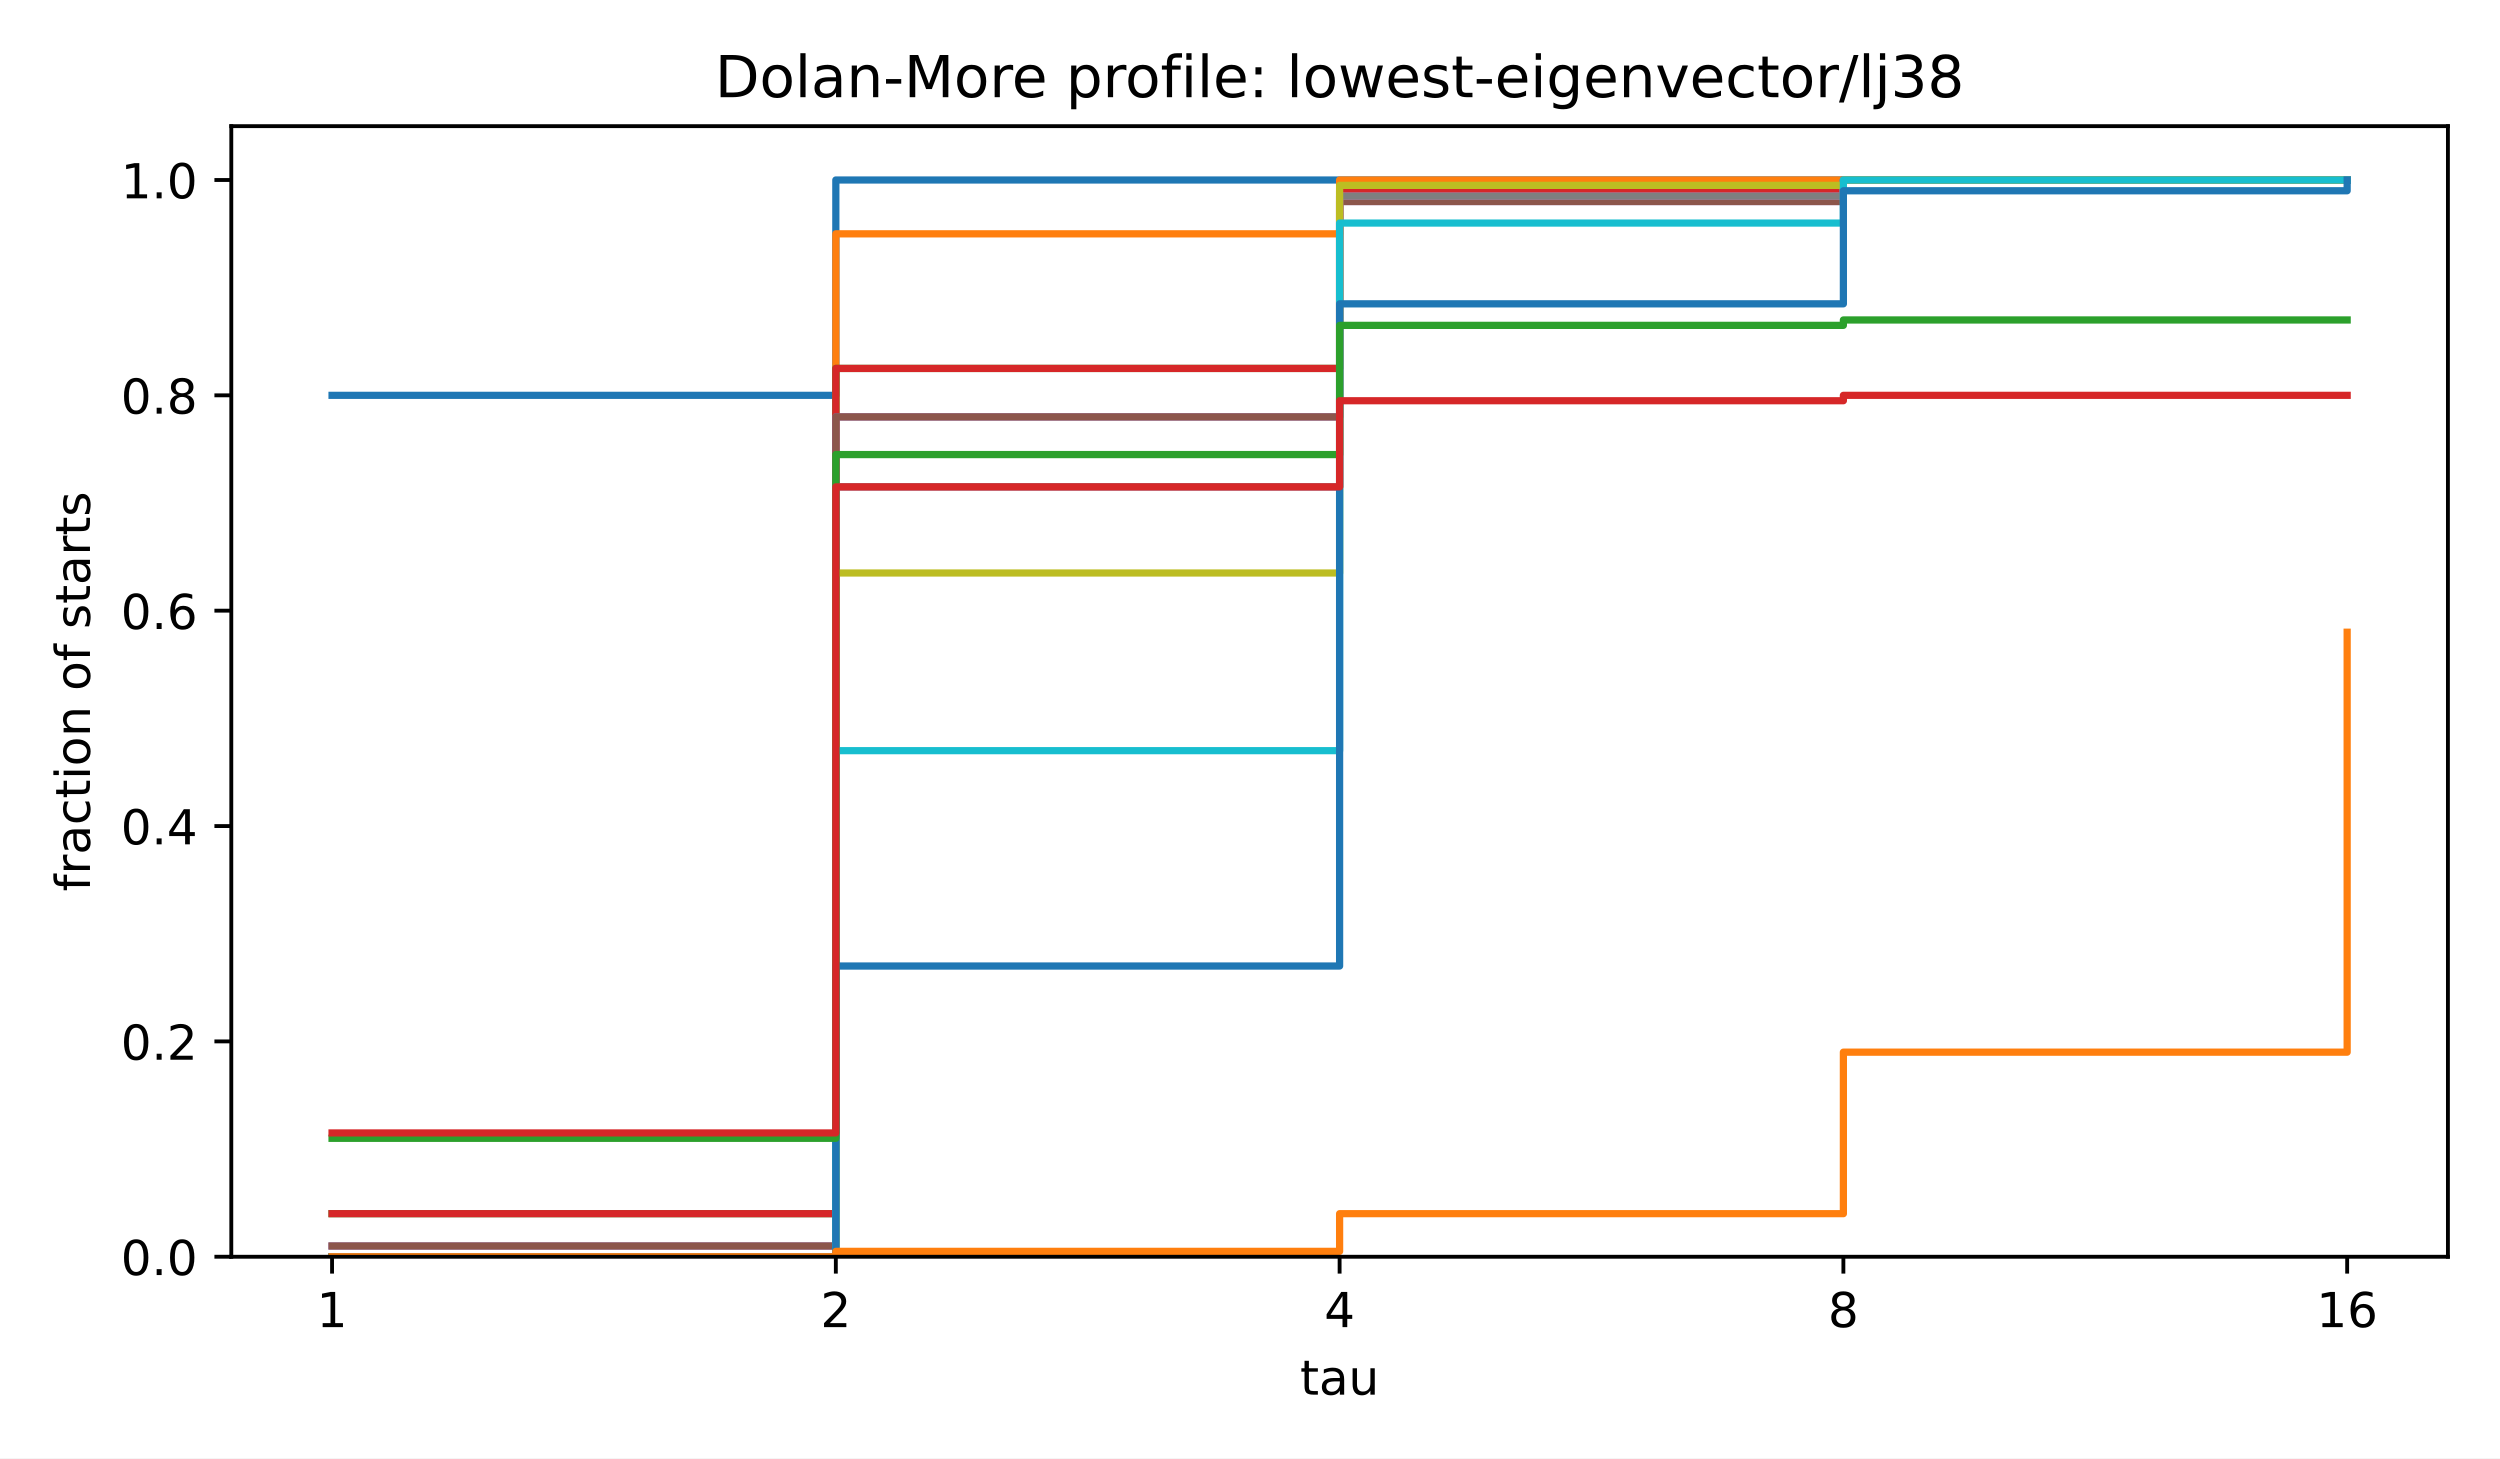
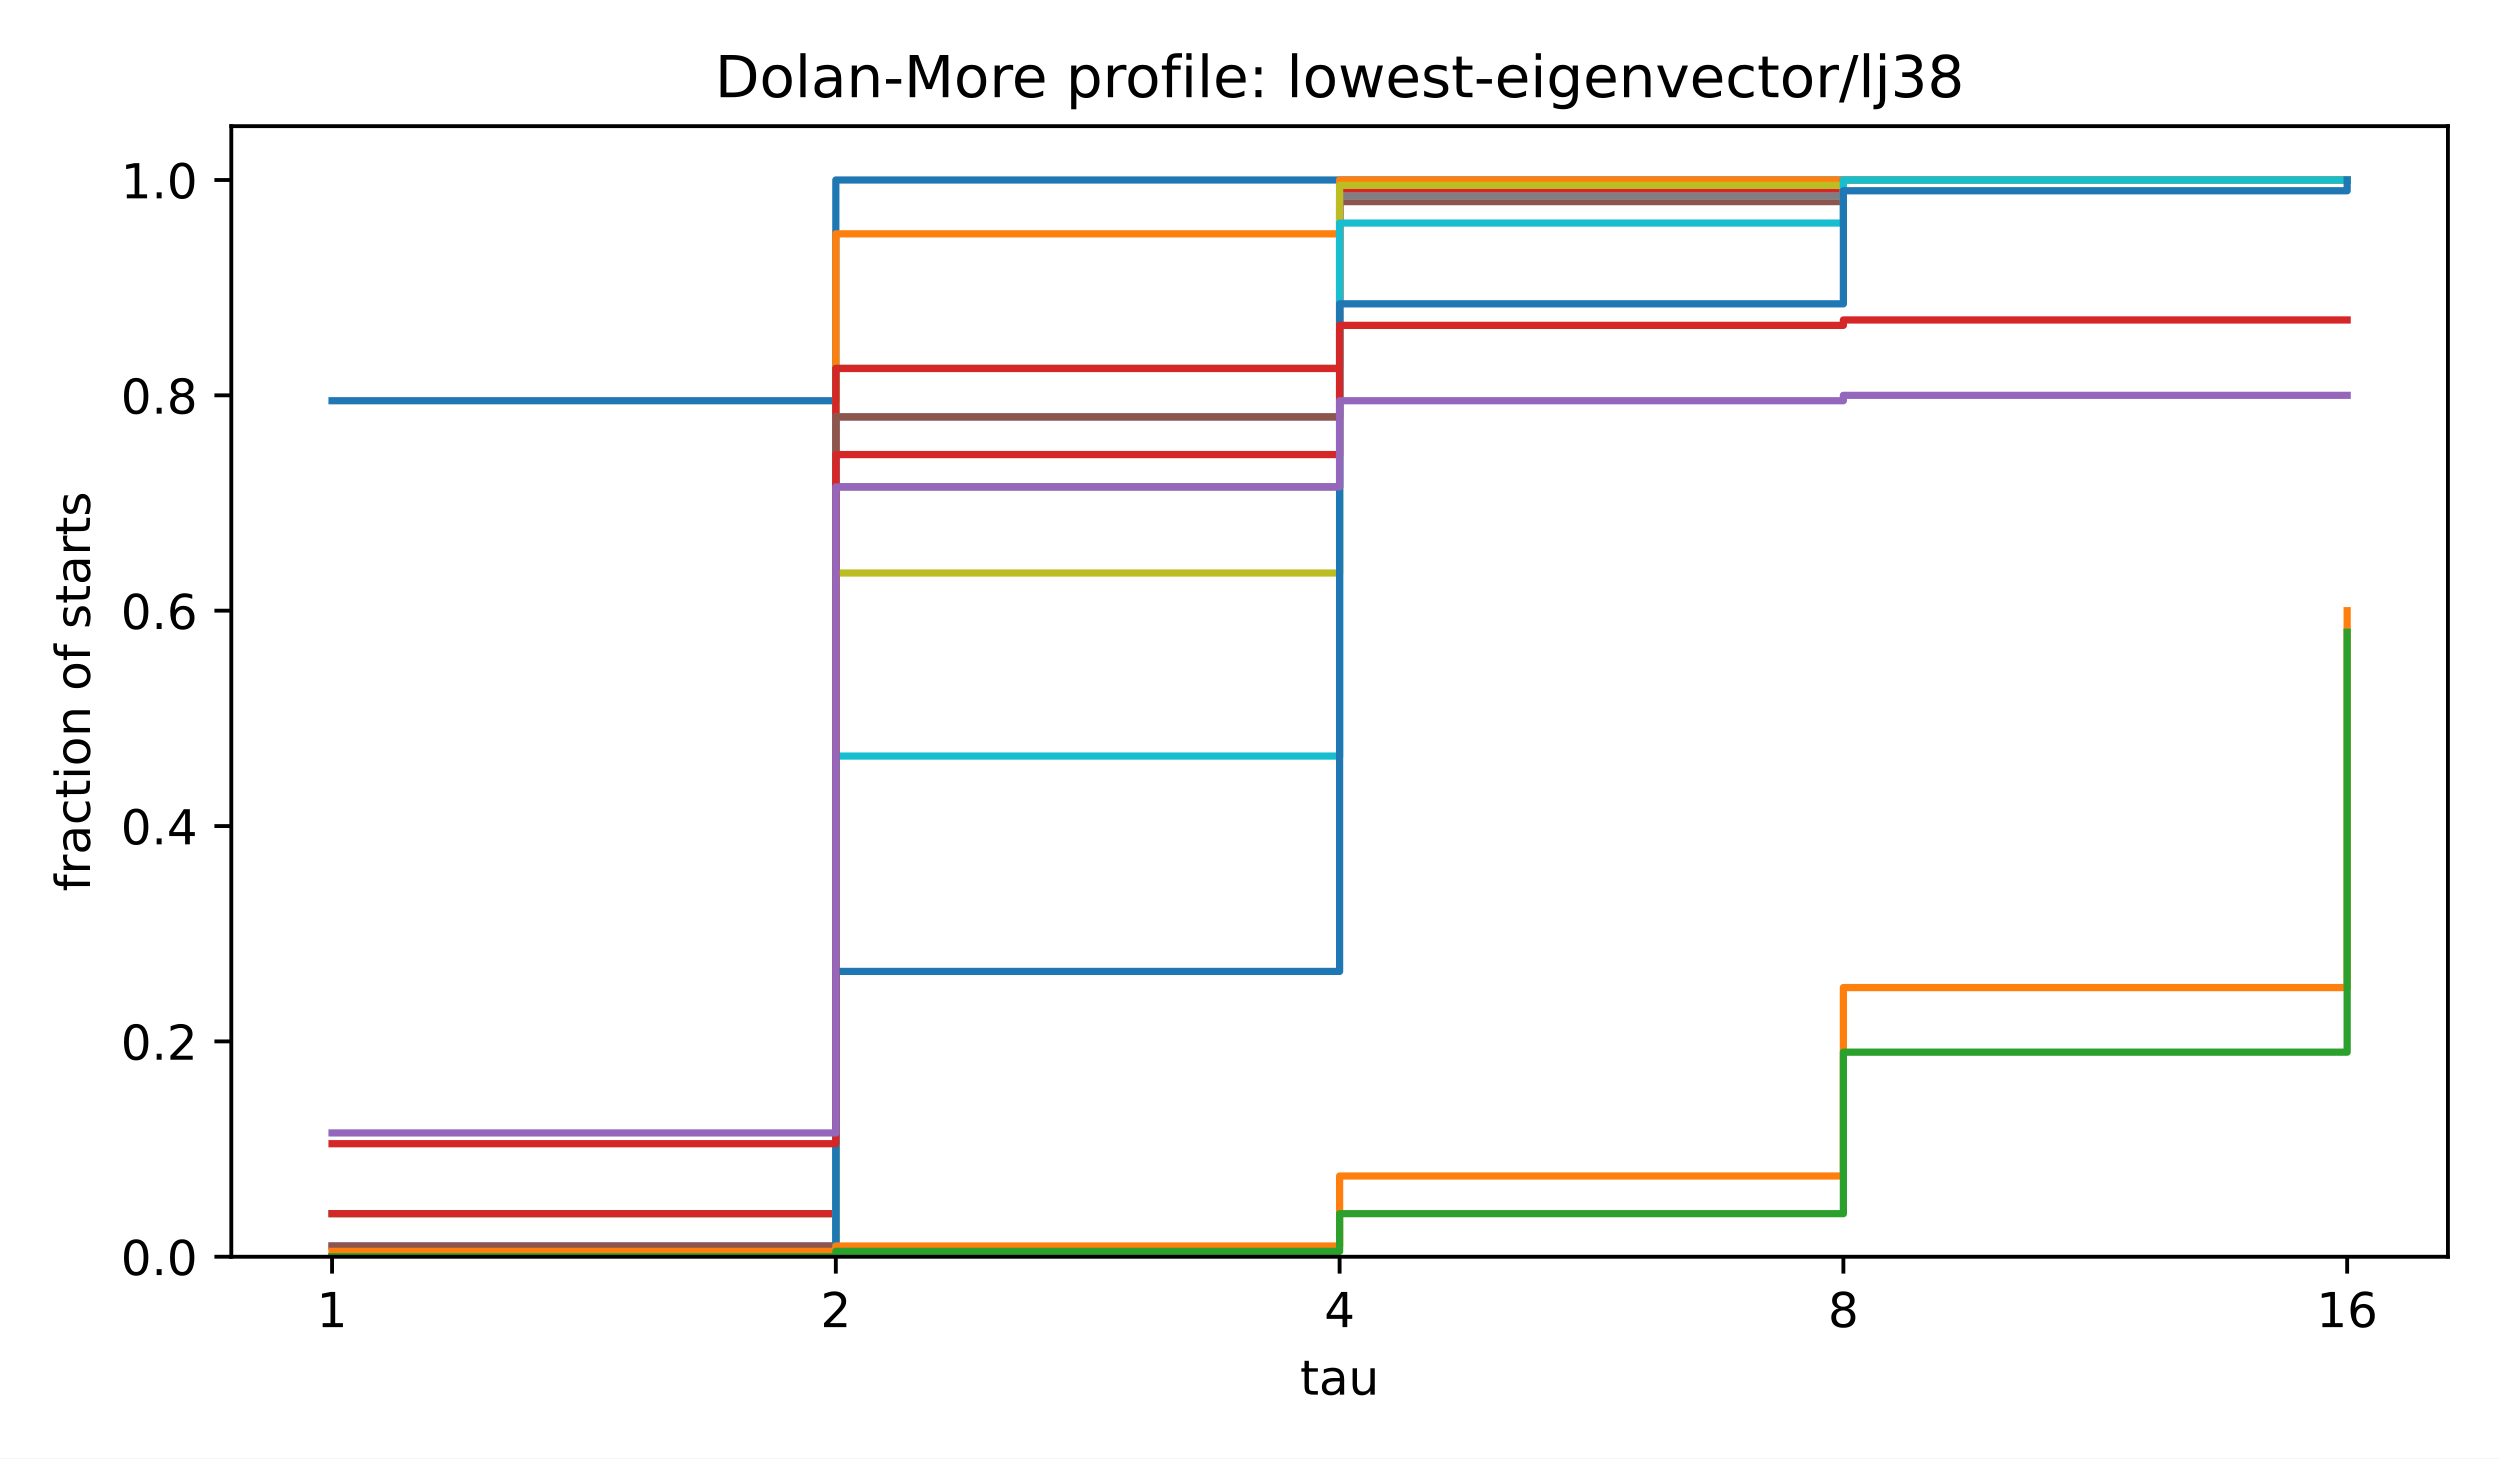
<svg xmlns="http://www.w3.org/2000/svg" xmlns:xlink="http://www.w3.org/1999/xlink" width="518.4pt" height="302.4pt" viewBox="0 0 518.4 302.4" version="1.1">
  <defs>
    <style type="text/css">*{stroke-linejoin: round; stroke-linecap: butt}</style>
  </defs>
  <g id="figure_1">
    <g id="patch_1">
      <path d="M 0 302.4  L 518.4 302.4  L 518.4 0  L 0 0  z " style="fill: #ffffff" />
    </g>
    <g id="axes_1">
      <g id="patch_2">
        <path d="M 47.962 260.6  L 507.6 260.6  L 507.6 26.16  L 47.962 26.16  z " style="fill: #ffffff" />
      </g>
      <g id="matplotlib.axis_1">
        <g id="xtick_1">
          <g id="line2d_1">
            <defs>
              <path id="m8ea4d47d77" d="M 0 0  L 0 3.5  " style="stroke: #000000; stroke-width: 0.8" />
            </defs>
            <g>
              <use xlink:href="#m8ea4d47d77" x="68.855" y="260.6" style="stroke: #000000; stroke-width: 0.8" />
            </g>
          </g>
          <g id="text_1">
            <text style="font-size: 10px; font-family: 'DejaVu Sans', 'Bitstream Vera Sans', 'Computer Modern Sans Serif', 'Lucida Grande', 'Verdana', 'Geneva', 'Lucid', 'Arial', 'Helvetica', 'Avant Garde', sans-serif; text-anchor: middle" x="68.855" y="275.198" transform="rotate(-0 68.85496 275.1977)">1</text>
          </g>
        </g>
        <g id="xtick_2">
          <g id="line2d_2">
            <g>
              <use xlink:href="#m8ea4d47d77" x="173.318" y="260.6" style="stroke: #000000; stroke-width: 0.8" />
            </g>
          </g>
          <g id="text_2">
            <text style="font-size: 10px; font-family: 'DejaVu Sans', 'Bitstream Vera Sans', 'Computer Modern Sans Serif', 'Lucida Grande', 'Verdana', 'Geneva', 'Lucid', 'Arial', 'Helvetica', 'Avant Garde', sans-serif; text-anchor: middle" x="173.318" y="275.198" transform="rotate(-0 173.3181 275.1977)">2</text>
          </g>
        </g>
        <g id="xtick_3">
          <g id="line2d_3">
            <g>
              <use xlink:href="#m8ea4d47d77" x="277.781" y="260.6" style="stroke: #000000; stroke-width: 0.8" />
            </g>
          </g>
          <g id="text_3">
            <text style="font-size: 10px; font-family: 'DejaVu Sans', 'Bitstream Vera Sans', 'Computer Modern Sans Serif', 'Lucida Grande', 'Verdana', 'Geneva', 'Lucid', 'Arial', 'Helvetica', 'Avant Garde', sans-serif; text-anchor: middle" x="277.781" y="275.198" transform="rotate(-0 277.7812 275.1977)">4</text>
          </g>
        </g>
        <g id="xtick_4">
          <g id="line2d_4">
            <g>
              <use xlink:href="#m8ea4d47d77" x="382.244" y="260.6" style="stroke: #000000; stroke-width: 0.8" />
            </g>
          </g>
          <g id="text_4">
            <text style="font-size: 10px; font-family: 'DejaVu Sans', 'Bitstream Vera Sans', 'Computer Modern Sans Serif', 'Lucida Grande', 'Verdana', 'Geneva', 'Lucid', 'Arial', 'Helvetica', 'Avant Garde', sans-serif; text-anchor: middle" x="382.244" y="275.198" transform="rotate(-0 382.2443 275.1977)">8</text>
          </g>
        </g>
        <g id="xtick_5">
          <g id="line2d_5">
            <g>
              <use xlink:href="#m8ea4d47d77" x="486.707" y="260.6" style="stroke: #000000; stroke-width: 0.8" />
            </g>
          </g>
          <g id="text_5">
            <text style="font-size: 10px; font-family: 'DejaVu Sans', 'Bitstream Vera Sans', 'Computer Modern Sans Serif', 'Lucida Grande', 'Verdana', 'Geneva', 'Lucid', 'Arial', 'Helvetica', 'Avant Garde', sans-serif; text-anchor: middle" x="486.707" y="275.198" transform="rotate(-0 486.7074 275.1977)">16</text>
          </g>
        </g>
        <g id="text_6">
          <text style="font-size: 10px; font-family: 'DejaVu Sans', 'Bitstream Vera Sans', 'Computer Modern Sans Serif', 'Lucida Grande', 'Verdana', 'Geneva', 'Lucid', 'Arial', 'Helvetica', 'Avant Garde', sans-serif; text-anchor: middle" x="277.781" y="289.198" transform="rotate(-0 277.7812 289.1977)">tau</text>
        </g>
      </g>
      <g id="matplotlib.axis_2">
        <g id="ytick_1">
          <g id="line2d_6">
            <defs>
              <path id="md659df78fa" d="M 0 0  L -3.5 0  " style="stroke: #000000; stroke-width: 0.8" />
            </defs>
            <g>
              <use xlink:href="#md659df78fa" x="47.962" y="260.6" style="stroke: #000000; stroke-width: 0.8" />
            </g>
          </g>
          <g id="text_7">
            <text style="font-size: 10px; font-family: 'DejaVu Sans', 'Bitstream Vera Sans', 'Computer Modern Sans Serif', 'Lucida Grande', 'Verdana', 'Geneva', 'Lucid', 'Arial', 'Helvetica', 'Avant Garde', sans-serif; text-anchor: end" x="40.962" y="264.399" transform="rotate(-0 40.96234 264.3988)">0.0</text>
          </g>
        </g>
        <g id="ytick_2">
          <g id="line2d_7">
            <g>
              <use xlink:href="#md659df78fa" x="47.962" y="215.945" style="stroke: #000000; stroke-width: 0.8" />
            </g>
          </g>
          <g id="text_8">
            <text style="font-size: 10px; font-family: 'DejaVu Sans', 'Bitstream Vera Sans', 'Computer Modern Sans Serif', 'Lucida Grande', 'Verdana', 'Geneva', 'Lucid', 'Arial', 'Helvetica', 'Avant Garde', sans-serif; text-anchor: end" x="40.962" y="219.744" transform="rotate(-0 40.96234 219.7436)">0.2</text>
          </g>
        </g>
        <g id="ytick_3">
          <g id="line2d_8">
            <g>
              <use xlink:href="#md659df78fa" x="47.962" y="171.29" style="stroke: #000000; stroke-width: 0.8" />
            </g>
          </g>
          <g id="text_9">
            <text style="font-size: 10px; font-family: 'DejaVu Sans', 'Bitstream Vera Sans', 'Computer Modern Sans Serif', 'Lucida Grande', 'Verdana', 'Geneva', 'Lucid', 'Arial', 'Helvetica', 'Avant Garde', sans-serif; text-anchor: end" x="40.962" y="175.088" transform="rotate(-0 40.96234 175.0884)">0.4</text>
          </g>
        </g>
        <g id="ytick_4">
          <g id="line2d_9">
            <g>
              <use xlink:href="#md659df78fa" x="47.962" y="126.634" style="stroke: #000000; stroke-width: 0.8" />
            </g>
          </g>
          <g id="text_10">
            <text style="font-size: 10px; font-family: 'DejaVu Sans', 'Bitstream Vera Sans', 'Computer Modern Sans Serif', 'Lucida Grande', 'Verdana', 'Geneva', 'Lucid', 'Arial', 'Helvetica', 'Avant Garde', sans-serif; text-anchor: end" x="40.962" y="130.433" transform="rotate(-0 40.96234 130.4331)">0.6</text>
          </g>
        </g>
        <g id="ytick_5">
          <g id="line2d_10">
            <g>
              <use xlink:href="#md659df78fa" x="47.962" y="81.979" style="stroke: #000000; stroke-width: 0.8" />
            </g>
          </g>
          <g id="text_11">
            <text style="font-size: 10px; font-family: 'DejaVu Sans', 'Bitstream Vera Sans', 'Computer Modern Sans Serif', 'Lucida Grande', 'Verdana', 'Geneva', 'Lucid', 'Arial', 'Helvetica', 'Avant Garde', sans-serif; text-anchor: end" x="40.962" y="85.778" transform="rotate(-0 40.96234 85.77788)">0.8</text>
          </g>
        </g>
        <g id="ytick_6">
          <g id="line2d_11">
            <g>
              <use xlink:href="#md659df78fa" x="47.962" y="37.324" style="stroke: #000000; stroke-width: 0.8" />
            </g>
          </g>
          <g id="text_12">
            <text style="font-size: 10px; font-family: 'DejaVu Sans', 'Bitstream Vera Sans', 'Computer Modern Sans Serif', 'Lucida Grande', 'Verdana', 'Geneva', 'Lucid', 'Arial', 'Helvetica', 'Avant Garde', sans-serif; text-anchor: end" x="40.962" y="41.123" transform="rotate(-0 40.96234 41.12264)">1.0</text>
          </g>
        </g>
        <g id="text_13">
          <text style="font-size: 10px; font-family: 'DejaVu Sans', 'Bitstream Vera Sans', 'Computer Modern Sans Serif', 'Lucida Grande', 'Verdana', 'Geneva', 'Lucid', 'Arial', 'Helvetica', 'Avant Garde', sans-serif; text-anchor: middle" x="18.657" y="143.38" transform="rotate(-90 18.65687 143.38)">fraction of starts</text>
        </g>
      </g>
      <g id="line2d_12">
-         <path d="M 68.855 81.979  L 173.318 81.979  L 173.318 37.324  L 277.781 37.324  L 277.781 37.324  L 382.244 37.324  L 382.244 37.324  L 486.707 37.324  L 486.707 37.324  " clip-path="url(#p4e380cea4b)" style="fill: none; stroke: #1f77b4; stroke-width: 1.5; stroke-linecap: square" />
+         <path d="M 68.855 83.095  L 173.318 83.095  L 173.318 37.324  L 277.781 37.324  L 277.781 37.324  L 382.244 37.324  L 382.244 37.324  L 486.707 37.324  L 486.707 37.324  " clip-path="url(#p4e380cea4b)" style="fill: none; stroke: #1f77b4; stroke-width: 1.5; stroke-linecap: square" />
      </g>
      <g id="line2d_13">
        <path d="M 68.855 260.6  L 173.318 260.6  L 173.318 48.488  L 277.781 48.488  L 277.781 37.324  L 382.244 37.324  L 382.244 37.324  L 486.707 37.324  L 486.707 37.324  " clip-path="url(#p4e380cea4b)" style="fill: none; stroke: #ff7f0e; stroke-width: 1.5; stroke-linecap: square" />
      </g>
      <g id="line2d_14">
        <path d="M 68.855 251.669  L 173.318 251.669  L 173.318 76.397  L 277.781 76.397  L 277.781 39.557  L 382.244 39.557  L 382.244 37.324  L 486.707 37.324  L 486.707 37.324  " clip-path="url(#p4e380cea4b)" style="fill: none; stroke: #2ca02c; stroke-width: 1.5; stroke-linecap: square" />
      </g>
      <g id="line2d_15">
        <path d="M 68.855 251.669  L 173.318 251.669  L 173.318 76.397  L 277.781 76.397  L 277.781 39.557  L 382.244 39.557  L 382.244 37.324  L 486.707 37.324  L 486.707 37.324  " clip-path="url(#p4e380cea4b)" style="fill: none; stroke: #d62728; stroke-width: 1.5; stroke-linecap: square" />
      </g>
      <g id="line2d_16">
        <path d="M 68.855 258.367  L 173.318 258.367  L 173.318 86.445  L 277.781 86.445  L 277.781 41.789  L 382.244 41.789  L 382.244 37.324  L 486.707 37.324  L 486.707 37.324  " clip-path="url(#p4e380cea4b)" style="fill: none; stroke: #9467bd; stroke-width: 1.5; stroke-linecap: square" />
      </g>
      <g id="line2d_17">
        <path d="M 68.855 258.367  L 173.318 258.367  L 173.318 86.445  L 277.781 86.445  L 277.781 41.789  L 382.244 41.789  L 382.244 37.324  L 486.707 37.324  L 486.707 37.324  " clip-path="url(#p4e380cea4b)" style="fill: none; stroke: #8c564b; stroke-width: 1.5; stroke-linecap: square" />
      </g>
      <g id="line2d_18">
        <path d="M 68.855 260.6  L 173.318 260.6  L 173.318 100.958  L 277.781 100.958  L 277.781 40.673  L 382.244 40.673  L 382.244 37.324  L 486.707 37.324  L 486.707 37.324  " clip-path="url(#p4e380cea4b)" style="fill: none; stroke: #e377c2; stroke-width: 1.5; stroke-linecap: square" />
      </g>
      <g id="line2d_19">
        <path d="M 68.855 260.6  L 173.318 260.6  L 173.318 100.958  L 277.781 100.958  L 277.781 40.673  L 382.244 40.673  L 382.244 37.324  L 486.707 37.324  L 486.707 37.324  " clip-path="url(#p4e380cea4b)" style="fill: none; stroke: #7f7f7f; stroke-width: 1.5; stroke-linecap: square" />
      </g>
      <g id="line2d_20">
        <path d="M 68.855 260.6  L 173.318 260.6  L 173.318 118.82  L 277.781 118.82  L 277.781 38.44  L 382.244 38.44  L 382.244 37.324  L 486.707 37.324  L 486.707 37.324  " clip-path="url(#p4e380cea4b)" style="fill: none; stroke: #bcbd22; stroke-width: 1.5; stroke-linecap: square" />
      </g>
      <g id="line2d_21">
-         <path d="M 68.855 260.6  L 173.318 260.6  L 173.318 155.66  L 277.781 155.66  L 277.781 46.255  L 382.244 46.255  L 382.244 37.324  L 486.707 37.324  L 486.707 37.324  " clip-path="url(#p4e380cea4b)" style="fill: none; stroke: #17becf; stroke-width: 1.5; stroke-linecap: square" />
+         <path d="M 68.855 260.6  L 173.318 260.6  L 173.318 156.777  L 277.781 156.777  L 277.781 46.255  L 382.244 46.255  L 382.244 37.324  L 486.707 37.324  L 486.707 37.324  " clip-path="url(#p4e380cea4b)" style="fill: none; stroke: #17becf; stroke-width: 1.5; stroke-linecap: square" />
      </g>
      <g id="line2d_22">
-         <path d="M 68.855 260.6  L 173.318 260.6  L 173.318 200.315  L 277.781 200.315  L 277.781 63.001  L 382.244 63.001  L 382.244 39.557  L 486.707 39.557  L 486.707 37.324  " clip-path="url(#p4e380cea4b)" style="fill: none; stroke: #1f77b4; stroke-width: 1.5; stroke-linecap: square" />
+         <path d="M 68.855 260.6  L 173.318 260.6  L 173.318 201.432  L 277.781 201.432  L 277.781 63.001  L 382.244 63.001  L 382.244 39.557  L 486.707 39.557  L 486.707 37.324  " clip-path="url(#p4e380cea4b)" style="fill: none; stroke: #1f77b4; stroke-width: 1.5; stroke-linecap: square" />
      </g>
      <g id="line2d_23">
-         <path d="M 68.855 260.6  L 173.318 260.6  L 173.318 259.484  L 277.781 259.484  L 277.781 251.669  L 382.244 251.669  L 382.244 218.178  L 486.707 218.178  L 486.707 131.1  " clip-path="url(#p4e380cea4b)" style="fill: none; stroke: #ff7f0e; stroke-width: 1.5; stroke-linecap: square" />
+         <path d="M 68.855 259.484  L 173.318 259.484  L 173.318 258.367  L 277.781 258.367  L 277.781 243.854  L 382.244 243.854  L 382.244 204.781  L 486.707 204.781  L 486.707 126.634  " clip-path="url(#p4e380cea4b)" style="fill: none; stroke: #ff7f0e; stroke-width: 1.5; stroke-linecap: square" />
      </g>
      <g id="line2d_24">
-         <path d="M 68.855 236.04  L 173.318 236.04  L 173.318 94.259  L 277.781 94.259  L 277.781 67.466  L 382.244 67.466  L 382.244 66.35  L 486.707 66.35  L 486.707 66.35  " clip-path="url(#p4e380cea4b)" style="fill: none; stroke: #2ca02c; stroke-width: 1.5; stroke-linecap: square" />
+         <path d="M 68.855 260.6  L 173.318 260.6  L 173.318 259.484  L 277.781 259.484  L 277.781 251.669  L 382.244 251.669  L 382.244 218.178  L 486.707 218.178  L 486.707 131.1  " clip-path="url(#p4e380cea4b)" style="fill: none; stroke: #2ca02c; stroke-width: 1.5; stroke-linecap: square" />
      </g>
      <g id="line2d_25">
-         <path d="M 68.855 234.923  L 173.318 234.923  L 173.318 100.958  L 277.781 100.958  L 277.781 83.095  L 382.244 83.095  L 382.244 81.979  L 486.707 81.979  L 486.707 81.979  " clip-path="url(#p4e380cea4b)" style="fill: none; stroke: #d62728; stroke-width: 1.5; stroke-linecap: square" />
+         <path d="M 68.855 237.156  L 173.318 237.156  L 173.318 94.259  L 277.781 94.259  L 277.781 67.466  L 382.244 67.466  L 382.244 66.35  L 486.707 66.35  L 486.707 66.35  " clip-path="url(#p4e380cea4b)" style="fill: none; stroke: #d62728; stroke-width: 1.5; stroke-linecap: square" />
+       </g>
+       <g id="line2d_26">
+         <path d="M 68.855 234.923  L 173.318 234.923  L 173.318 100.958  L 277.781 100.958  L 277.781 83.095  L 382.244 83.095  L 382.244 81.979  L 486.707 81.979  L 486.707 81.979  " clip-path="url(#p4e380cea4b)" style="fill: none; stroke: #9467bd; stroke-width: 1.5; stroke-linecap: square" />
      </g>
      <g id="patch_3">
        <path d="M 47.962 260.6  L 47.962 26.16  " style="fill: none; stroke: #000000; stroke-width: 0.8; stroke-linejoin: miter; stroke-linecap: square" />
      </g>
      <g id="patch_4">
        <path d="M 507.6 260.6  L 507.6 26.16  " style="fill: none; stroke: #000000; stroke-width: 0.8; stroke-linejoin: miter; stroke-linecap: square" />
      </g>
      <g id="patch_5">
        <path d="M 47.962 260.6  L 507.6 260.6  " style="fill: none; stroke: #000000; stroke-width: 0.8; stroke-linejoin: miter; stroke-linecap: square" />
      </g>
      <g id="patch_6">
        <path d="M 47.962 26.16  L 507.6 26.16  " style="fill: none; stroke: #000000; stroke-width: 0.8; stroke-linejoin: miter; stroke-linecap: square" />
      </g>
      <g id="text_14">
        <text style="font-size: 12px; font-family: 'DejaVu Sans', 'Bitstream Vera Sans', 'Computer Modern Sans Serif', 'Lucida Grande', 'Verdana', 'Geneva', 'Lucid', 'Arial', 'Helvetica', 'Avant Garde', sans-serif; text-anchor: middle" x="277.781" y="20.16" transform="rotate(-0 277.7812 20.16)">Dolan-More profile: lowest-eigenvector/lj38</text>
      </g>
    </g>
  </g>
  <defs>
    <clipPath id="p4e380cea4b">
      <rect x="47.962" y="26.16" width="459.638" height="234.44" />
    </clipPath>
  </defs>
</svg>
